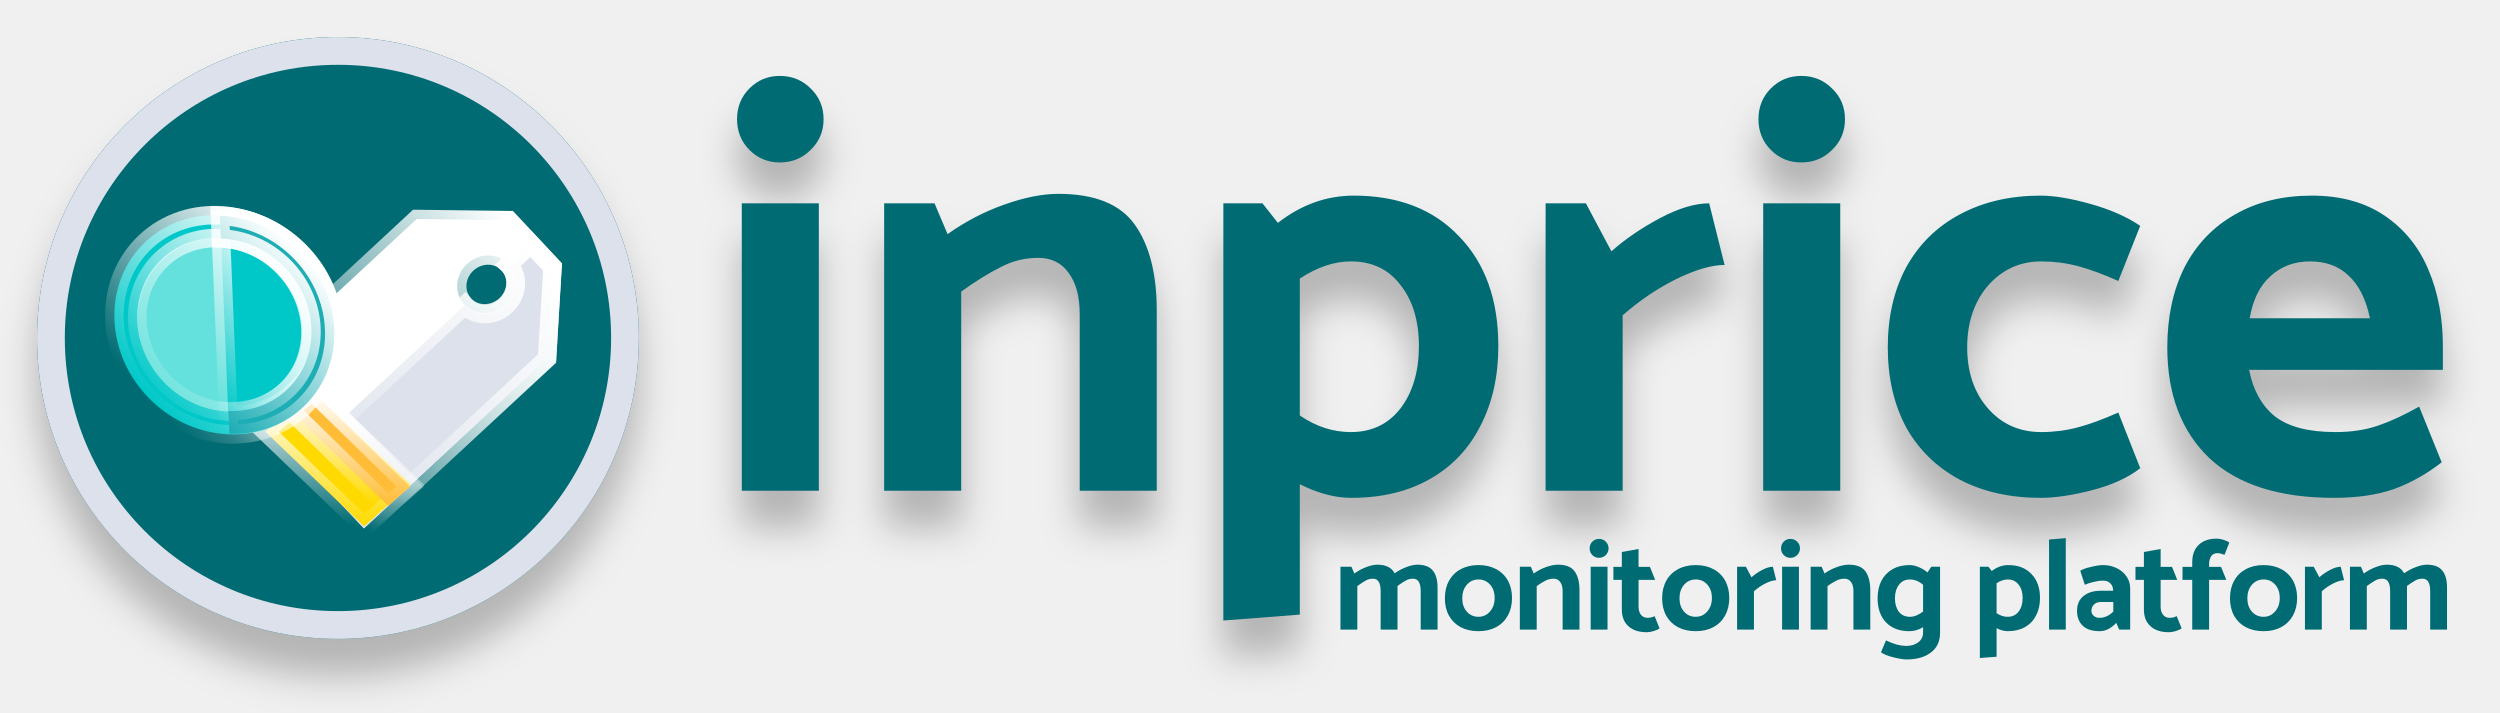
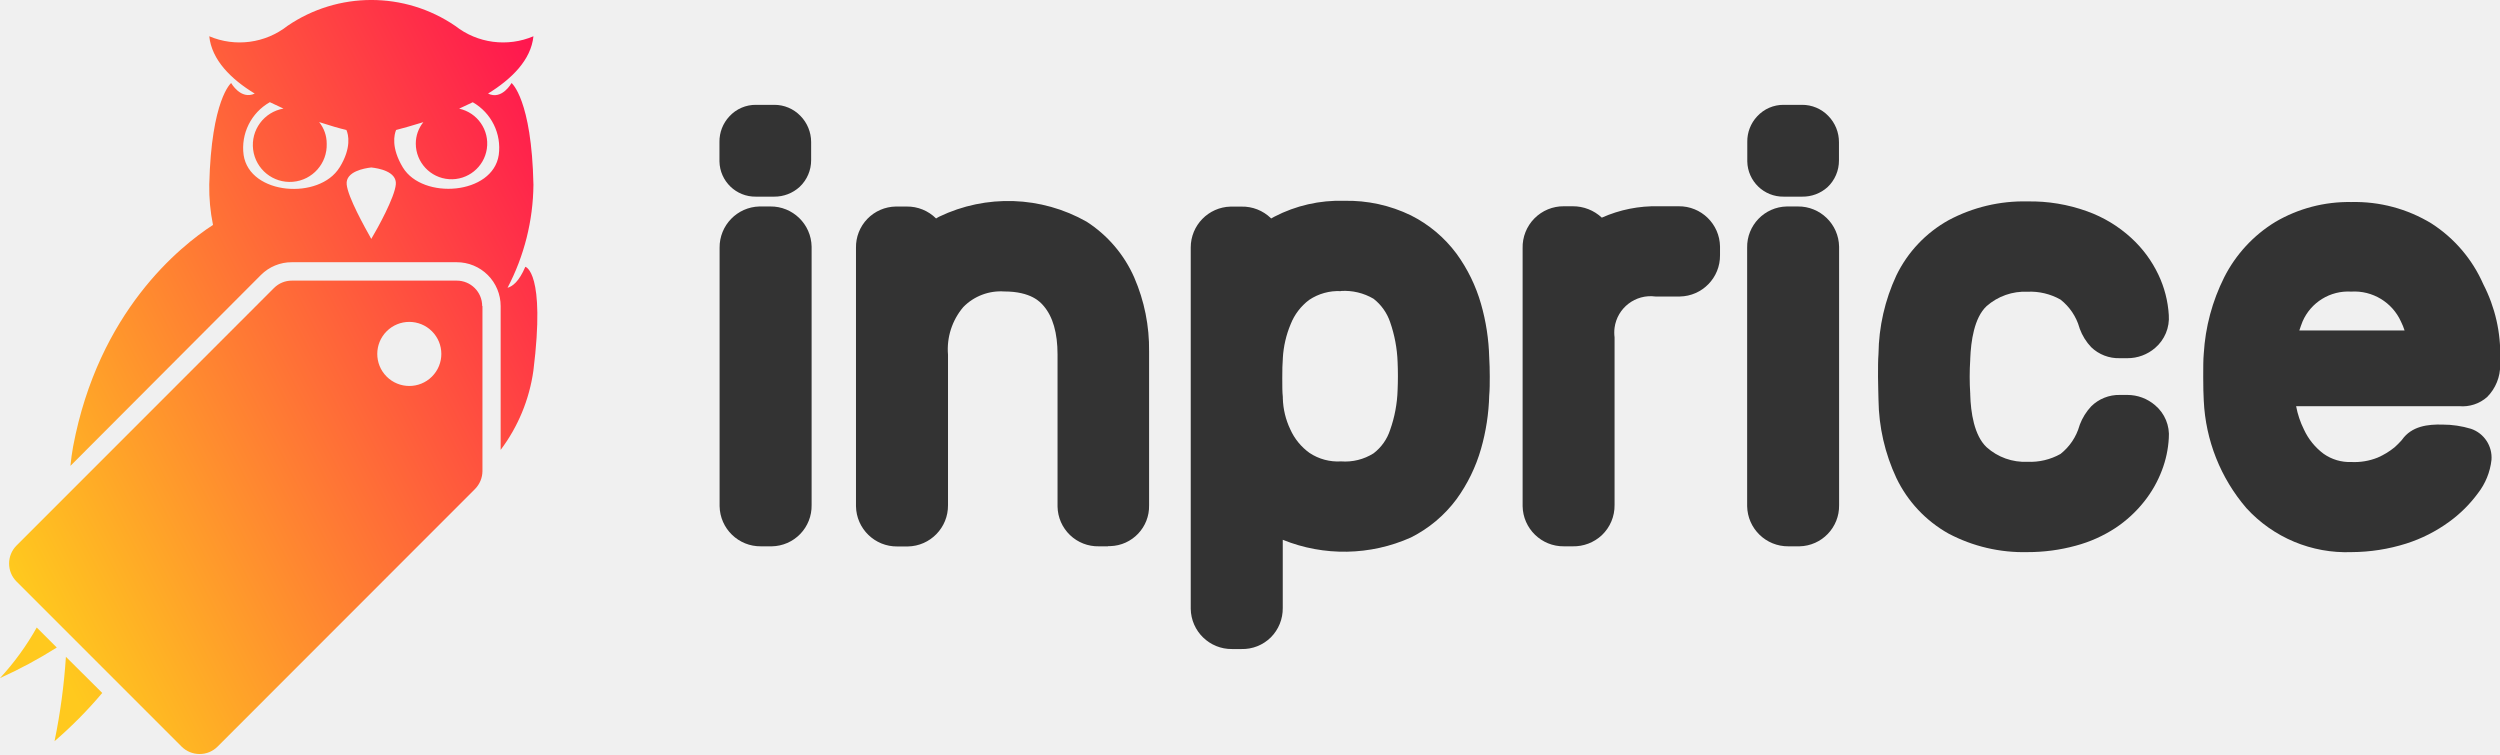
- <svg xmlns="http://www.w3.org/2000/svg" width="270" height="77" viewBox="0 0 270 77" fill="none">
-   <g filter="url(#filter0_d)">
-     <circle cx="36.5" cy="36.5" r="32.5" fill="#006B72" />
-     <circle cx="36.5" cy="36.5" r="31" stroke="#DCE1EB" stroke-width="3" />
-   </g>
-   <path d="M59.65 28.789L54.956 23.778L44.998 23.652L25.223 42.007L39.306 57.039L59.081 38.684L59.65 28.789ZM50.16 32.913C49.01 31.685 49.138 29.706 50.446 28.492C51.754 27.278 53.747 27.289 54.897 28.517C56.047 29.744 55.919 31.724 54.611 32.938C53.303 34.152 51.31 34.141 50.16 32.913Z" fill="white" stroke="url(#paint0_linear)" stroke-width="2" />
-   <path d="M59.075 38.725L59.674 28.861L57.326 26.355L54.919 28.588C54.925 28.594 54.93 28.599 54.935 28.604C56.078 29.825 55.945 31.797 54.636 33.012C53.328 34.226 51.342 34.221 50.198 33.001C50.193 32.996 50.188 32.99 50.183 32.984L32.288 49.594L39.3 57.079L59.075 38.725Z" fill="#DCE1EB" stroke="url(#paint1_linear)" stroke-width="2" />
-   <path d="M28.648 46.611L33.704 42.129L44.373 52.362L39.317 56.844L28.648 46.611Z" fill="#FFDA00" stroke="url(#paint2_linear)" stroke-width="2" />
-   <path d="M31.353 44.299L33.712 42.248L44.284 52.581L41.924 54.634L31.353 44.299Z" fill="#FFBC36" stroke="url(#paint3_linear)" stroke-width="2" />
-   <path d="M31.991 43.304C27.885 47.115 21.19 46.611 17.036 42.177C12.882 37.744 12.844 31.06 16.95 27.249C21.056 23.438 27.752 23.942 31.905 28.376C36.059 32.809 36.097 39.493 31.991 43.304Z" fill="#64E1DC" stroke="url(#paint4_linear)" stroke-width="2" />
-   <path d="M32.028 42.044C35.997 38.09 35.723 31.412 31.416 27.128C29.261 24.984 26.504 23.846 23.789 23.739L24.655 44.833C27.369 44.943 30.042 44.022 32.028 42.044Z" fill="#00C8C8" stroke="url(#paint5_linear)" stroke-width="2" />
-   <path d="M15.877 42.782C11.228 37.821 11.17 30.329 15.746 26.082C20.323 21.834 27.827 22.415 32.475 27.376C37.123 32.337 37.182 39.829 32.605 44.076C28.029 48.324 20.524 47.743 15.877 42.782ZM30.746 28.981C27.066 25.053 21.125 24.594 17.503 27.957C13.88 31.319 13.926 37.249 17.606 41.177C21.285 45.104 27.226 45.564 30.849 42.202C34.471 38.839 34.425 32.908 30.746 28.981Z" fill="#00C8C8" stroke="url(#paint6_linear)" stroke-width="2" />
-   <path d="M30.609 28.732C34.417 32.504 34.672 38.416 31.177 41.911C29.428 43.661 27.066 44.478 24.666 44.385L24.771 46.837C27.803 46.954 30.785 45.922 32.995 43.712C37.409 39.297 37.087 31.828 32.277 27.063C29.87 24.679 26.788 23.417 23.757 23.304L23.862 25.756C26.263 25.845 28.703 26.844 30.609 28.732Z" fill="#1CADB5" stroke="url(#paint7_linear)" stroke-width="2" />
-   <g filter="url(#filter1_d)">
-     <path d="M84.21 17.544C85.532 17.544 86.642 17.096 87.538 16.2C88.476 15.304 88.946 14.195 88.946 12.872C88.946 11.549 88.476 10.44 87.538 9.544C86.642 8.648 85.532 8.2 84.21 8.2C82.93 8.2 81.842 8.648 80.946 9.544C80.05 10.44 79.602 11.549 79.602 12.872C79.602 14.195 80.05 15.304 80.946 16.2C81.842 17.096 82.93 17.544 84.21 17.544ZM88.434 53V21.96H80.114V53H88.434ZM103.809 31.496C105.345 30.387 106.753 29.512 108.033 28.872C109.313 28.189 110.678 27.848 112.129 27.848C113.537 27.848 114.625 28.381 115.393 29.448C116.203 30.515 116.609 32.008 116.609 33.928V53H124.929V33.544C124.929 29.576 124.139 26.483 122.561 24.264C120.982 22.045 118.23 20.936 114.305 20.936C112.598 20.936 110.657 21.32 108.481 22.088C106.305 22.856 104.257 23.923 102.337 25.288L100.929 21.96H95.489V53H103.809V31.496ZM146.203 21.128C151.024 21.128 154.821 22.6 157.595 25.544C160.411 28.445 161.819 32.392 161.819 37.384C161.819 40.627 161.179 43.485 159.899 45.96C158.661 48.435 156.848 50.355 154.459 51.72C152.069 53.085 149.232 53.768 145.947 53.768C144.197 53.768 142.341 53.277 140.379 52.296V66.376L132.123 67.016V21.96H136.347L138.011 24.072C140.528 22.109 143.259 21.128 146.203 21.128ZM145.883 46.664C148.144 46.664 149.936 45.811 151.259 44.104C152.581 42.355 153.243 40.115 153.243 37.384C153.243 34.653 152.581 32.456 151.259 30.792C149.979 29.085 148.187 28.232 145.883 28.232C144.091 28.232 142.256 28.851 140.379 30.088V44.872C142.128 46.067 143.963 46.664 145.883 46.664ZM175.246 34.056C177.038 32.477 178.958 31.176 181.006 30.152C183.097 29.128 184.846 28.616 186.254 28.616L184.59 21.96C183.054 21.96 181.284 22.493 179.278 23.56C177.273 24.627 175.524 25.821 174.03 27.144L171.278 21.96H166.926V53H175.246V34.056ZM194.522 17.544C195.845 17.544 196.954 17.096 197.85 16.2C198.789 15.304 199.258 14.195 199.258 12.872C199.258 11.549 198.789 10.44 197.85 9.544C196.954 8.648 195.845 8.2 194.522 8.2C193.242 8.2 192.154 8.648 191.258 9.544C190.362 10.44 189.914 11.549 189.914 12.872C189.914 14.195 190.362 15.304 191.258 16.2C192.154 17.096 193.242 17.544 194.522 17.544ZM198.746 53V21.96H190.426V53H198.746ZM231.145 24.392C229.695 23.411 227.903 22.621 225.769 22.024C223.636 21.427 221.844 21.128 220.393 21.128C217.065 21.128 214.143 21.811 211.625 23.176C209.151 24.499 207.231 26.397 205.865 28.872C204.543 31.347 203.881 34.227 203.881 37.512C203.881 40.797 204.543 43.677 205.865 46.152C207.231 48.584 209.151 50.461 211.625 51.784C214.143 53.107 217.065 53.768 220.393 53.768C221.972 53.768 223.828 53.491 225.961 52.936C228.095 52.381 229.823 51.592 231.145 50.568L228.777 44.552C227.156 45.277 225.705 45.811 224.425 46.152C223.145 46.493 221.823 46.664 220.457 46.664C218.111 46.664 216.191 45.811 214.697 44.104C213.204 42.397 212.457 40.2 212.457 37.512C212.457 34.824 213.204 32.605 214.697 30.856C216.233 29.107 218.153 28.232 220.457 28.232C221.823 28.232 223.145 28.403 224.425 28.744C225.705 29.085 227.156 29.619 228.777 30.344L231.145 24.392ZM263.829 37.384C263.829 34.355 263.317 31.624 262.293 29.192C261.269 26.717 259.69 24.755 257.557 23.304C255.423 21.853 252.799 21.128 249.685 21.128C246.485 21.128 243.711 21.811 241.365 23.176C239.018 24.499 237.205 26.397 235.925 28.872C234.687 31.347 234.069 34.227 234.069 37.512C234.069 42.589 235.583 46.579 238.613 49.48C241.685 52.339 246.165 53.768 252.053 53.768C254.57 53.768 256.746 53.448 258.581 52.808C260.415 52.125 262.122 51.165 263.701 49.928L261.269 43.912C259.69 44.808 258.218 45.491 256.853 45.96C255.487 46.429 253.951 46.664 252.245 46.664C249.301 46.664 247.103 46.088 245.653 44.936C244.245 43.784 243.327 42.12 242.901 39.944H263.829V37.384ZM242.965 34.376C243.306 32.371 244.053 30.856 245.205 29.832C246.357 28.765 247.786 28.232 249.493 28.232C251.199 28.232 252.586 28.744 253.653 29.768C254.762 30.792 255.53 32.328 255.957 34.376H242.965Z" fill="#006B72" />
-   </g>
-   <path d="M153.072 60.986C153.847 60.986 154.402 61.196 154.738 61.616C155.083 62.027 155.256 62.643 155.256 63.464V68H153.436V63.828C153.436 63.389 153.366 63.058 153.226 62.834C153.095 62.61 152.885 62.498 152.596 62.498C152.316 62.498 152.059 62.563 151.826 62.694C151.593 62.825 151.294 63.021 150.93 63.282V63.464V68H149.11V63.828C149.11 63.389 149.04 63.058 148.9 62.834C148.769 62.61 148.559 62.498 148.27 62.498C147.99 62.498 147.733 62.563 147.5 62.694C147.267 62.825 146.963 63.025 146.59 63.296V68H144.77V61.21H145.96L146.268 61.938C146.688 61.639 147.122 61.406 147.57 61.238C148.018 61.07 148.41 60.986 148.746 60.986C149.67 60.986 150.295 61.294 150.622 61.91C151.042 61.621 151.471 61.397 151.91 61.238C152.349 61.07 152.736 60.986 153.072 60.986ZM163.299 64.584C163.299 65.303 163.149 65.933 162.851 66.474C162.552 67.015 162.127 67.435 161.577 67.734C161.035 68.023 160.401 68.168 159.673 68.168C158.945 68.168 158.305 68.023 157.755 67.734C157.213 67.445 156.793 67.034 156.495 66.502C156.196 65.961 156.047 65.331 156.047 64.612C156.047 63.893 156.196 63.263 156.495 62.722C156.793 62.181 157.213 61.765 157.755 61.476C158.305 61.177 158.945 61.028 159.673 61.028C160.401 61.028 161.035 61.173 161.577 61.462C162.127 61.751 162.552 62.167 162.851 62.708C163.149 63.24 163.299 63.865 163.299 64.584ZM159.673 66.614C160.177 66.614 160.592 66.423 160.919 66.04C161.255 65.657 161.423 65.172 161.423 64.584C161.423 63.996 161.259 63.515 160.933 63.142C160.606 62.769 160.186 62.582 159.673 62.582C159.169 62.582 158.749 62.773 158.413 63.156C158.086 63.539 157.923 64.024 157.923 64.612C157.923 65.2 158.086 65.681 158.413 66.054C158.739 66.427 159.159 66.614 159.673 66.614ZM165.964 63.296C166.3 63.053 166.608 62.862 166.888 62.722C167.168 62.573 167.466 62.498 167.784 62.498C168.092 62.498 168.33 62.615 168.498 62.848C168.675 63.081 168.764 63.408 168.764 63.828V68H170.584V63.744C170.584 62.876 170.411 62.199 170.066 61.714C169.72 61.229 169.118 60.986 168.26 60.986C167.886 60.986 167.462 61.07 166.986 61.238C166.51 61.406 166.062 61.639 165.642 61.938L165.334 61.21H164.144V68H165.964V63.296ZM172.689 60.244C172.979 60.244 173.221 60.146 173.417 59.95C173.623 59.754 173.725 59.511 173.725 59.222C173.725 58.933 173.623 58.69 173.417 58.494C173.221 58.298 172.979 58.2 172.689 58.2C172.409 58.2 172.171 58.298 171.975 58.494C171.779 58.69 171.681 58.933 171.681 59.222C171.681 59.511 171.779 59.754 171.975 59.95C172.171 60.146 172.409 60.244 172.689 60.244ZM173.613 68V61.21H171.793V68H173.613ZM176.963 61.224V59.292L175.157 59.614V61.224H174.247V62.624H175.157V65.83C175.157 66.605 175.395 67.207 175.871 67.636C176.347 68.065 177.009 68.28 177.859 68.28C178.083 68.28 178.33 68.238 178.601 68.154C178.881 68.07 179.091 67.972 179.231 67.86L178.699 66.544C178.447 66.665 178.199 66.726 177.957 66.726C177.639 66.726 177.392 66.614 177.215 66.39C177.047 66.166 176.963 65.872 176.963 65.508V62.624H178.755L178.195 61.224H176.963ZM186.761 64.584C186.761 65.303 186.611 65.933 186.313 66.474C186.014 67.015 185.589 67.435 185.039 67.734C184.497 68.023 183.863 68.168 183.135 68.168C182.407 68.168 181.767 68.023 181.217 67.734C180.675 67.445 180.255 67.034 179.957 66.502C179.658 65.961 179.509 65.331 179.509 64.612C179.509 63.893 179.658 63.263 179.957 62.722C180.255 62.181 180.675 61.765 181.217 61.476C181.767 61.177 182.407 61.028 183.135 61.028C183.863 61.028 184.497 61.173 185.039 61.462C185.589 61.751 186.014 62.167 186.313 62.708C186.611 63.24 186.761 63.865 186.761 64.584ZM183.135 66.614C183.639 66.614 184.054 66.423 184.381 66.04C184.717 65.657 184.885 65.172 184.885 64.584C184.885 63.996 184.721 63.515 184.395 63.142C184.068 62.769 183.648 62.582 183.135 62.582C182.631 62.582 182.211 62.773 181.875 63.156C181.548 63.539 181.385 64.024 181.385 64.612C181.385 65.2 181.548 65.681 181.875 66.054C182.201 66.427 182.621 66.614 183.135 66.614ZM189.426 63.856C189.818 63.511 190.238 63.226 190.686 63.002C191.143 62.778 191.526 62.666 191.834 62.666L191.47 61.21C191.134 61.21 190.746 61.327 190.308 61.56C189.869 61.793 189.486 62.055 189.16 62.344L188.558 61.21H187.606V68H189.426V63.856ZM193.362 60.244C193.652 60.244 193.894 60.146 194.09 59.95C194.296 59.754 194.398 59.511 194.398 59.222C194.398 58.933 194.296 58.69 194.09 58.494C193.894 58.298 193.652 58.2 193.362 58.2C193.082 58.2 192.844 58.298 192.648 58.494C192.452 58.69 192.354 58.933 192.354 59.222C192.354 59.511 192.452 59.754 192.648 59.95C192.844 60.146 193.082 60.244 193.362 60.244ZM194.286 68V61.21H192.466V68H194.286ZM197.37 63.296C197.706 63.053 198.014 62.862 198.294 62.722C198.574 62.573 198.872 62.498 199.19 62.498C199.498 62.498 199.736 62.615 199.904 62.848C200.081 63.081 200.17 63.408 200.17 63.828V68H201.99V63.744C201.99 62.876 201.817 62.199 201.472 61.714C201.126 61.229 200.524 60.986 199.666 60.986C199.292 60.986 198.868 61.07 198.392 61.238C197.916 61.406 197.468 61.639 197.048 61.938L196.74 61.21H195.55V68H197.37V63.296ZM209.527 61.21V68.322C209.527 69.255 209.201 69.969 208.547 70.464C207.894 70.968 207.017 71.22 205.915 71.22C205.57 71.22 205.103 71.145 204.515 70.996C203.927 70.856 203.47 70.674 203.143 70.45L203.689 69.162C204.109 69.367 204.492 69.517 204.837 69.61C205.183 69.703 205.528 69.755 205.873 69.764C206.424 69.755 206.863 69.619 207.189 69.358C207.525 69.097 207.693 68.747 207.693 68.308V67.734C207.227 68.023 206.727 68.168 206.195 68.168C205.141 68.168 204.305 67.851 203.689 67.216C203.083 66.572 202.779 65.704 202.779 64.612C202.779 63.903 202.915 63.277 203.185 62.736C203.465 62.195 203.867 61.775 204.389 61.476C204.912 61.177 205.533 61.028 206.251 61.028C206.559 61.028 206.886 61.103 207.231 61.252C207.586 61.401 207.899 61.593 208.169 61.826L208.575 61.21H209.527ZM206.265 66.614C206.508 66.614 206.741 66.567 206.965 66.474C207.199 66.381 207.441 66.241 207.693 66.054V63.156C207.451 62.951 207.217 62.806 206.993 62.722C206.769 62.629 206.527 62.582 206.265 62.582C205.771 62.582 205.379 62.773 205.089 63.156C204.8 63.529 204.655 64.015 204.655 64.612C204.655 65.209 204.795 65.695 205.075 66.068C205.365 66.432 205.761 66.614 206.265 66.614ZM216.905 61.028C217.959 61.028 218.79 61.35 219.397 61.994C220.013 62.629 220.321 63.492 220.321 64.584C220.321 65.293 220.181 65.919 219.901 66.46C219.63 67.001 219.233 67.421 218.711 67.72C218.188 68.019 217.567 68.168 216.849 68.168C216.466 68.168 216.06 68.061 215.631 67.846V70.926L213.825 71.066V61.21H214.749L215.113 61.672C215.663 61.243 216.261 61.028 216.905 61.028ZM216.835 66.614C217.329 66.614 217.721 66.427 218.011 66.054C218.3 65.671 218.445 65.181 218.445 64.584C218.445 63.987 218.3 63.506 218.011 63.142C217.731 62.769 217.339 62.582 216.835 62.582C216.443 62.582 216.041 62.717 215.631 62.988V66.222C216.013 66.483 216.415 66.614 216.835 66.614ZM223.104 68V58.116L221.298 58.27V68H223.104ZM225.159 63.156C225.42 63.035 225.738 62.932 226.111 62.848C226.484 62.755 226.825 62.708 227.133 62.708C227.469 62.708 227.73 62.806 227.917 63.002C228.113 63.189 228.216 63.455 228.225 63.8H226.895C226.111 63.8 225.486 63.991 225.019 64.374C224.552 64.747 224.319 65.279 224.319 65.97C224.319 66.642 224.524 67.179 224.935 67.58C225.346 67.972 225.957 68.168 226.769 68.168C227.394 68.168 227.992 67.869 228.561 67.272L228.869 68H230.059V63.534C230.059 63.058 229.924 62.629 229.653 62.246C229.392 61.863 229.037 61.565 228.589 61.35C228.141 61.135 227.646 61.028 227.105 61.028C226.788 61.028 226.363 61.093 225.831 61.224C225.299 61.345 224.912 61.485 224.669 61.644L225.159 63.156ZM225.873 65.97C225.873 65.709 225.962 65.485 226.139 65.298C226.326 65.111 226.568 65.018 226.867 65.018H228.239V66.054C227.782 66.502 227.282 66.726 226.741 66.726C226.489 66.726 226.279 66.651 226.111 66.502C225.952 66.353 225.873 66.175 225.873 65.97ZM233.348 61.224V59.292L231.542 59.614V61.224H230.632V62.624H231.542V65.83C231.542 66.605 231.78 67.207 232.256 67.636C232.732 68.065 233.395 68.28 234.244 68.28C234.468 68.28 234.715 68.238 234.986 68.154C235.266 68.07 235.476 67.972 235.616 67.86L235.084 66.544C234.832 66.665 234.585 66.726 234.342 66.726C234.025 66.726 233.777 66.614 233.6 66.39C233.432 66.166 233.348 65.872 233.348 65.508V62.624H235.14L234.58 61.224H233.348ZM236.762 62.624V68H238.582V62.624H240.444L239.87 61.224H238.582V60.958C238.582 60.585 238.657 60.291 238.806 60.076C238.955 59.852 239.184 59.74 239.492 59.74C239.688 59.74 239.94 59.801 240.248 59.922L240.766 58.606C240.617 58.485 240.407 58.382 240.136 58.298C239.865 58.214 239.623 58.172 239.408 58.172C238.577 58.172 237.929 58.396 237.462 58.844C236.995 59.292 236.762 59.913 236.762 60.706V61.224H235.712V62.624H236.762ZM248.089 64.584C248.089 65.303 247.939 65.933 247.641 66.474C247.342 67.015 246.917 67.435 246.367 67.734C245.825 68.023 245.191 68.168 244.463 68.168C243.735 68.168 243.095 68.023 242.545 67.734C242.003 67.445 241.583 67.034 241.285 66.502C240.986 65.961 240.837 65.331 240.837 64.612C240.837 63.893 240.986 63.263 241.285 62.722C241.583 62.181 242.003 61.765 242.545 61.476C243.095 61.177 243.735 61.028 244.463 61.028C245.191 61.028 245.825 61.173 246.367 61.462C246.917 61.751 247.342 62.167 247.641 62.708C247.939 63.24 248.089 63.865 248.089 64.584ZM244.463 66.614C244.967 66.614 245.382 66.423 245.709 66.04C246.045 65.657 246.213 65.172 246.213 64.584C246.213 63.996 246.049 63.515 245.723 63.142C245.396 62.769 244.976 62.582 244.463 62.582C243.959 62.582 243.539 62.773 243.203 63.156C242.876 63.539 242.713 64.024 242.713 64.612C242.713 65.2 242.876 65.681 243.203 66.054C243.529 66.427 243.949 66.614 244.463 66.614ZM250.754 63.856C251.146 63.511 251.566 63.226 252.014 63.002C252.471 62.778 252.854 62.666 253.162 62.666L252.798 61.21C252.462 61.21 252.074 61.327 251.636 61.56C251.197 61.793 250.814 62.055 250.488 62.344L249.886 61.21H248.934V68H250.754V63.856ZM262.096 60.986C262.871 60.986 263.426 61.196 263.762 61.616C264.108 62.027 264.28 62.643 264.28 63.464V68H262.46V63.828C262.46 63.389 262.39 63.058 262.25 62.834C262.12 62.61 261.91 62.498 261.62 62.498C261.34 62.498 261.084 62.563 260.85 62.694C260.617 62.825 260.318 63.021 259.954 63.282V63.464V68H258.134V63.828C258.134 63.389 258.064 63.058 257.924 62.834C257.794 62.61 257.584 62.498 257.294 62.498C257.014 62.498 256.758 62.563 256.524 62.694C256.291 62.825 255.988 63.025 255.614 63.296V68H253.794V61.21H254.984L255.292 61.938C255.712 61.639 256.146 61.406 256.594 61.238C257.042 61.07 257.434 60.986 257.77 60.986C258.694 60.986 259.32 61.294 259.646 61.91C260.066 61.621 260.496 61.397 260.934 61.238C261.373 61.07 261.76 60.986 262.096 60.986Z" fill="#006B72" />
+ <svg xmlns="http://www.w3.org/2000/svg" viewBox="0 0 366.77 110.62">
  <defs>
-     <filter id="filter0_d" x="0" y="4" width="73" height="73" filterUnits="userSpaceOnUse" color-interpolation-filters="sRGB">
-       <feFlood flood-opacity="0" result="BackgroundImageFix" />
-       <feColorMatrix in="SourceAlpha" type="matrix" values="0 0 0 0 0 0 0 0 0 0 0 0 0 0 0 0 0 0 127 0" />
-       <feOffset dy="4" />
-       <feGaussianBlur stdDeviation="2" />
-       <feColorMatrix type="matrix" values="0 0 0 0 0 0 0 0 0 0 0 0 0 0 0 0 0 0 0.25 0" />
-       <feBlend mode="normal" in2="BackgroundImageFix" result="effect1_dropShadow" />
-       <feBlend mode="normal" in="SourceGraphic" in2="effect1_dropShadow" result="shape" />
-     </filter>
-     <filter id="filter1_d" x="75.602" y="8.2" width="192.227" height="66.816" filterUnits="userSpaceOnUse" color-interpolation-filters="sRGB">
-       <feFlood flood-opacity="0" result="BackgroundImageFix" />
-       <feColorMatrix in="SourceAlpha" type="matrix" values="0 0 0 0 0 0 0 0 0 0 0 0 0 0 0 0 0 0 127 0" />
-       <feOffset dy="4" />
-       <feGaussianBlur stdDeviation="2" />
-       <feColorMatrix type="matrix" values="0 0 0 0 0 0 0 0 0 0 0 0 0 0 0 0 0 0 0.25 0" />
-       <feBlend mode="normal" in2="BackgroundImageFix" result="effect1_dropShadow" />
-       <feBlend mode="normal" in="SourceGraphic" in2="effect1_dropShadow" result="shape" />
-     </filter>
-     <linearGradient id="paint0_linear" x1="57.303" y1="26.283" x2="32.374" y2="49.639" gradientUnits="userSpaceOnUse">
-       <stop stop-color="white" />
-       <stop offset="1" stop-color="white" stop-opacity="0" />
-     </linearGradient>
-     <linearGradient id="paint1_linear" x1="60.832" y1="30.097" x2="35.903" y2="53.453" gradientUnits="userSpaceOnUse">
-       <stop stop-color="white" />
-       <stop offset="1" stop-color="white" stop-opacity="0" />
-     </linearGradient>
-     <linearGradient id="paint2_linear" x1="36.672" y1="42.18" x2="36.417" y2="56.793" gradientUnits="userSpaceOnUse">
-       <stop stop-color="white" />
-       <stop offset="1" stop-color="white" stop-opacity="0" />
-     </linearGradient>
-     <linearGradient id="paint3_linear" x1="38.011" y1="42.364" x2="37.683" y2="54.519" gradientUnits="userSpaceOnUse">
-       <stop stop-color="white" />
-       <stop offset="1" stop-color="white" stop-opacity="0" />
-     </linearGradient>
-     <linearGradient id="paint4_linear" x1="31.905" y1="28.376" x2="17.101" y2="42.246" gradientUnits="userSpaceOnUse">
-       <stop stop-color="white" />
-       <stop offset="1" stop-color="white" stop-opacity="0" />
-     </linearGradient>
-     <linearGradient id="paint5_linear" x1="32.556" y1="28.262" x2="20.342" y2="40.543" gradientUnits="userSpaceOnUse">
-       <stop stop-color="white" />
-       <stop offset="1" stop-color="white" stop-opacity="0" />
-     </linearGradient>
-     <linearGradient id="paint6_linear" x1="32.475" y1="27.376" x2="15.949" y2="42.859" gradientUnits="userSpaceOnUse">
-       <stop stop-color="white" />
-       <stop offset="1" stop-color="white" stop-opacity="0" />
-     </linearGradient>
-     <linearGradient id="paint7_linear" x1="33.554" y1="28.328" x2="19.95" y2="42.062" gradientUnits="userSpaceOnUse">
-       <stop stop-color="white" />
-       <stop offset="1" stop-color="white" stop-opacity="0" />
+     <style>.cls-1{fill:#333;}.cls-2{fill:url(#linear-gradient);}</style>
+     <linearGradient id="linear-gradient" x1="-2313.8" y1="2225.02" x2="-2312.45" y2="2225.99" gradientTransform="matrix(63.87, 0, 0, -89.63, 147785.39, 199518.08)" gradientUnits="userSpaceOnUse">
+       <stop offset="0" stop-color="#ffc91e" />
+       <stop offset="1" stop-color="#f05" />
    </linearGradient>
  </defs>
+   <g id="Layer_2" data-name="Layer 2">
+     <g id="Layer_1-2" data-name="Layer 1">
+       <g id="Group_23" data-name="Group 23">
+         <g id="Group_3" data-name="Group 3">
+           <path id="Path_24" data-name="Path 24" class="cls-1" d="M119,23.49a5.35,5.35,0,0,1-1.68,3.92,5.46,5.46,0,0,1-3.74,1.44h-2.67a5.27,5.27,0,0,1-5.36-5.18V20.82A5.38,5.38,0,0,1,107,17.08a5.22,5.22,0,0,1,3.92-1.7h2.67A5.31,5.31,0,0,1,117.43,17,5.48,5.48,0,0,1,119,20.82" />
+           <path id="Path_25" data-name="Path 25" class="cls-1" d="M113,80.15h-1.36a6,6,0,0,1-6.07-5.9V36.34a6,6,0,0,1,5.84-6.05H113a6,6,0,0,1,6.07,5.9V74.1a5.94,5.94,0,0,1-5.84,6.05Z" />
+           <path id="Path_26" data-name="Path 26" class="cls-1" d="M162.58,80.15h-1.36a5.94,5.94,0,0,1-6.07-5.82V52c0-3.14-.68-5.55-2.06-7.14-.45-.53-1.81-2.1-5.76-2.1a7.68,7.68,0,0,0-6,2.28,9.57,9.57,0,0,0-2.25,7V74.1a6,6,0,0,1-5.9,6.07h-1.53a6,6,0,0,1-6.07-5.91V36.35a5.94,5.94,0,0,1,5.84-6.05h1.59a6,6,0,0,1,4.32,1.75l0,0c.16-.08.29-.19.45-.26a23.37,23.37,0,0,1,21.63.73,18.66,18.66,0,0,1,7,8.21,26.37,26.37,0,0,1,2.17,10.83V74.12a5.86,5.86,0,0,1-5.7,6h-.35Z" />
+           <path id="Path_27" data-name="Path 27" class="cls-1" d="M182.12,95.22h-1.36a6,6,0,0,1-6.07-5.91v-53a6,6,0,0,1,5.84-6h1.59A6,6,0,0,1,186.44,32s0,.05.05.05l.47-.26a20.8,20.8,0,0,1,10.23-2.33A21.31,21.31,0,0,1,207,31.6a18.9,18.9,0,0,1,6.67,5.6,23.47,23.47,0,0,1,3.61,7.4,31.38,31.38,0,0,1,1.2,7.82c.05.87.08,1.81.08,2.8s0,1.94-.08,2.8a31.31,31.31,0,0,1-1.2,7.82,23.62,23.62,0,0,1-3.61,7.41,18.9,18.9,0,0,1-6.67,5.6,24,24,0,0,1-18.81.34v10a6,6,0,0,1-1.75,4.32A5.92,5.92,0,0,1,182.12,95.22Zm14.6-52.51A7.68,7.68,0,0,0,192.06,44a8.23,8.23,0,0,0-2.71,3.56,15.1,15.1,0,0,0-1.15,5v.08c-.06.68-.08,1.62-.08,2.8s0,2.12.08,2.8v.18A11.31,11.31,0,0,0,189.3,63a8.54,8.54,0,0,0,2.82,3.45,7.52,7.52,0,0,0,4.63,1.24,7.83,7.83,0,0,0,4.76-1.18,7.05,7.05,0,0,0,2.43-3.43,19.18,19.18,0,0,0,1.1-5.86c.06-1.36.06-2.75,0-4.11a19.92,19.92,0,0,0-1.1-5.86,7.32,7.32,0,0,0-2.43-3.42,8.39,8.39,0,0,0-4.79-1.14Z" />
+           <path id="Path_28" data-name="Path 28" class="cls-1" d="M230.73,80.15h-1.28a6,6,0,0,1-6.07-5.9V36.41a6,6,0,0,1,6.06-6.15h1.28A6.2,6.2,0,0,1,235,31.93a19.3,19.3,0,0,1,8.34-1.67h2.93a6,6,0,0,1,6.07,5.9v1.27a6,6,0,0,1-5.9,6.07h-3.57a5.34,5.34,0,0,0-6,4.59,5.47,5.47,0,0,0,0,1.4V74.08A6,6,0,0,1,235,78.52,6.08,6.08,0,0,1,230.73,80.15Z" />
+           <path id="Path_29" data-name="Path 29" class="cls-1" d="M264.37,28.85H261.7a5.27,5.27,0,0,1-5.36-5.18V20.82a5.38,5.38,0,0,1,1.44-3.74,5.22,5.22,0,0,1,3.92-1.7h2.67A5.31,5.31,0,0,1,268.22,17a5.48,5.48,0,0,1,1.57,3.87v2.67a5.35,5.35,0,0,1-1.68,3.92A5.44,5.44,0,0,1,264.37,28.85Z" />
+           <path id="Path_30" data-name="Path 30" class="cls-1" d="M263.74,80.15h-1.36a6,6,0,0,1-6.06-5.9.49.49,0,0,1,0-.17V36.34a5.94,5.94,0,0,1,5.83-6.05h1.59a6,6,0,0,1,6.07,5.9V74.1A5.94,5.94,0,0,1,264,80.15Z" />
+           <path id="Path_31" data-name="Path 31" class="cls-1" d="M297.44,81a23.58,23.58,0,0,1-11.56-2.71,18.53,18.53,0,0,1-7.67-8.17,27.84,27.84,0,0,1-2.62-11.46c0-.88-.07-2-.07-3.37s0-2.51.07-3.37a28.07,28.07,0,0,1,2.62-11.51,18.5,18.5,0,0,1,7.67-8.11,23.38,23.38,0,0,1,11.56-2.75A24.45,24.45,0,0,1,306.2,31a19.07,19.07,0,0,1,6.46,3.9,17.37,17.37,0,0,1,4,5.41,16,16,0,0,1,1.52,5.91,5.77,5.77,0,0,1-2,4.82,6.17,6.17,0,0,1-4.08,1.51H311a5.8,5.8,0,0,1-4.21-1.62,7.9,7.9,0,0,1-1.67-2.69l-.05-.16a8.06,8.06,0,0,0-2.78-4.13,9,9,0,0,0-4.84-1.15,8.5,8.5,0,0,0-6,2.11c-1.83,1.71-2.3,5.16-2.4,7.72v.11a38.68,38.68,0,0,0,0,5.05v.1c.07,2.59.57,6,2.4,7.72a8.4,8.4,0,0,0,6,2.14,9.08,9.08,0,0,0,4.84-1.15,8.1,8.1,0,0,0,2.78-4.13l.05-.16a8.16,8.16,0,0,1,1.67-2.69A5.8,5.8,0,0,1,311,57.94h1.1a6.23,6.23,0,0,1,4.08,1.52,5.7,5.7,0,0,1,2,4.84,15.61,15.61,0,0,1-1,4.68,17,17,0,0,1-2.62,4.61,18.24,18.24,0,0,1-4.21,3.87,20.11,20.11,0,0,1-5.79,2.59A26.59,26.59,0,0,1,297.44,81Z" />
+           <path id="Path_32" data-name="Path 32" class="cls-1" d="M345,81a19.85,19.85,0,0,1-15.44-6.46,26,26,0,0,1-6.25-15.75v0c-.05-.89-.08-2-.08-3.46s0-2.56.08-3.45v0a28.77,28.77,0,0,1,3-11.2,20.22,20.22,0,0,1,7.48-8.11,21.27,21.27,0,0,1,11.17-2.93,21.59,21.59,0,0,1,11.75,3.14,20.25,20.25,0,0,1,7.61,8.92,22.35,22.35,0,0,1,2.48,10.91v.92a6.61,6.61,0,0,1-1.91,4.71,5.45,5.45,0,0,1-4.1,1.35H336.86A13,13,0,0,0,338,63a9.28,9.28,0,0,0,2.9,3.58,6.62,6.62,0,0,0,4.06,1.2,9.16,9.16,0,0,0,3.87-.65,10.59,10.59,0,0,0,2.49-1.52,14.28,14.28,0,0,0,1-1l.08-.1c1.41-2,3.79-2.28,5.94-2.22a14.39,14.39,0,0,1,4.18.62,4.46,4.46,0,0,1,3,4.56h0a9.7,9.7,0,0,1-2,4.91,19.22,19.22,0,0,1-4.19,4.16A22,22,0,0,1,353,79.75,27,27,0,0,1,345,81Zm-7.67-32.52h15.44a8.37,8.37,0,0,0-.52-1.28,7.5,7.5,0,0,0-7.31-4.42,7.3,7.3,0,0,0-7.14,4.39c-.16.4-.31.84-.47,1.31Z" />
+         </g>
+         <path id="Path_33" data-name="Path 33" class="cls-2" d="M8.33,95A68,68,0,0,1,0,99.48a39,39,0,0,0,5.39-7.42ZM78.25,54.4A25.14,25.14,0,0,1,73.45,66V44.9A6.43,6.43,0,0,0,67,38.47H42.82a6.36,6.36,0,0,0-4.55,1.88l-27.94,28c.1-1,.23-1.92.39-2.81C14.44,45.73,26.42,36.13,31.25,33a27.18,27.18,0,0,1-.55-5.9c.3-12.54,3.21-14.92,3.21-14.92s1.41,2.51,3.46,1.55c-3.49-2.13-6.3-4.92-6.67-8.41A11.37,11.37,0,0,0,42.17,3.8a21.83,21.83,0,0,1,24.62,0A11.37,11.37,0,0,0,78.26,5.32c-.36,3.49-3.19,6.26-6.66,8.41,2.05,1,3.45-1.55,3.45-1.55S78,14.56,78.26,27.1a33.21,33.21,0,0,1-3.8,15.12c.73-.2,1.69-.92,2.61-3.08,0,0,3,.69,1.18,15.26ZM49.82,24.57c1.79-2.9,1.29-4.85,1-5.5-1-.23-2.37-.63-4-1.16a5,5,0,0,1,1.11,3.16,5.42,5.42,0,1,1-6.34-5.14c-.66-.3-1.34-.62-2-.94a7.71,7.71,0,0,0-3.85,7.75c.89,5.9,11.13,6.61,14.07,1.83Zm4.65,0c-1,.11-3.79.59-3.61,2.48s2.65,6.28,3.61,8c1-1.68,3.43-6.1,3.6-8s-2.56-2.37-3.6-2.48ZM69.36,15c-.67.33-1.33.64-2,.94A5.24,5.24,0,1,1,61,21.07a5,5,0,0,1,1.11-3.15c-1.65.52-3.06.9-4,1.15-.27.65-.77,2.58,1,5.51,2.92,4.77,13.19,4,14.06-1.84A7.71,7.71,0,0,0,69.36,15ZM9.67,96.36A90.58,90.58,0,0,1,8,108.74a62.4,62.4,0,0,0,7-7.08ZM70.78,44.9V69.11a3.78,3.78,0,0,1-1.1,2.64L31.92,109.53a3.69,3.69,0,0,1-2.64,1.09,3.73,3.73,0,0,1-2.64-1.09L2.43,85.32a3.74,3.74,0,0,1,0-5.29L40.19,42.26a3.69,3.69,0,0,1,2.64-1.09H67a3.73,3.73,0,0,1,3.74,3.72Zm-7.41,3.7a4.7,4.7,0,1,0,0,6.65h0a4.7,4.7,0,0,0,0-6.65Z" />
+       </g>
+     </g>
+   </g>
</svg>
